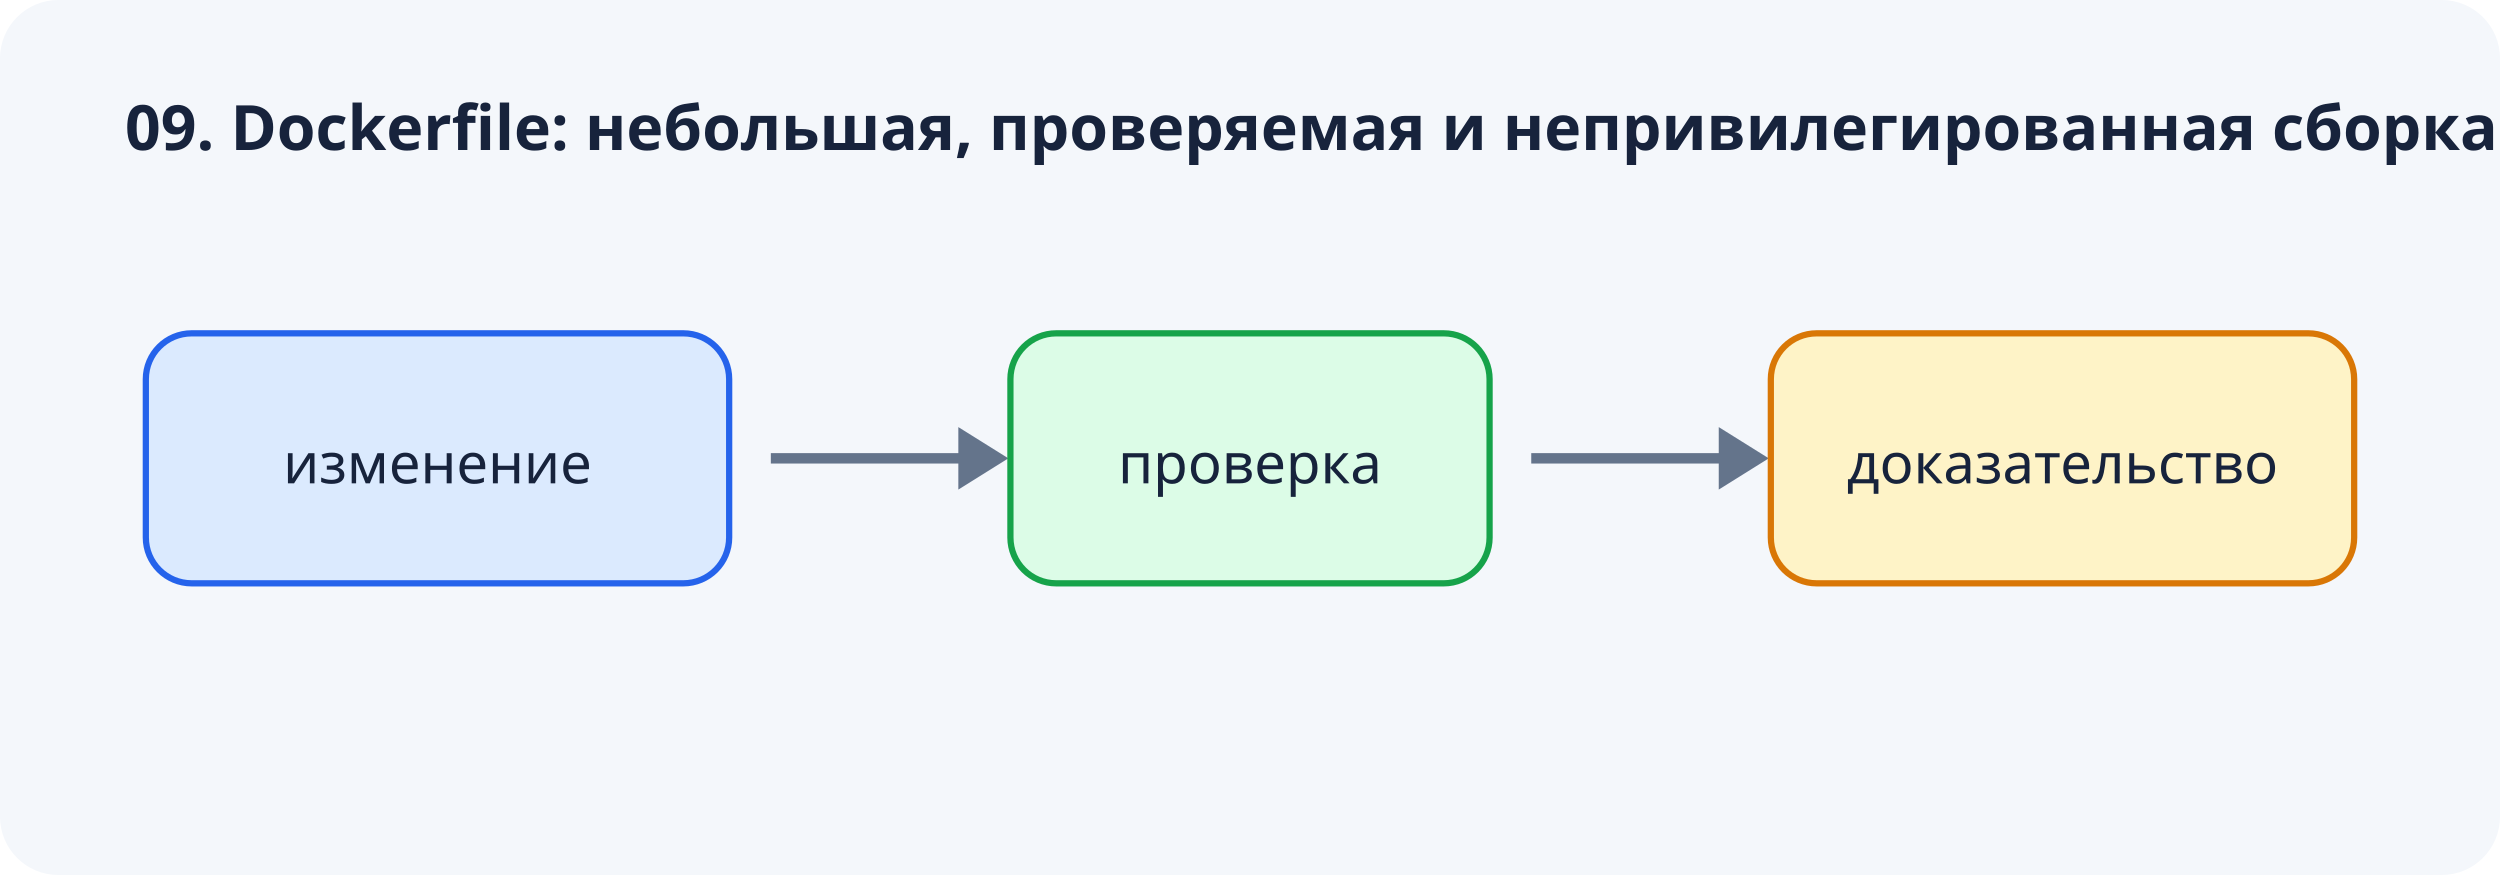
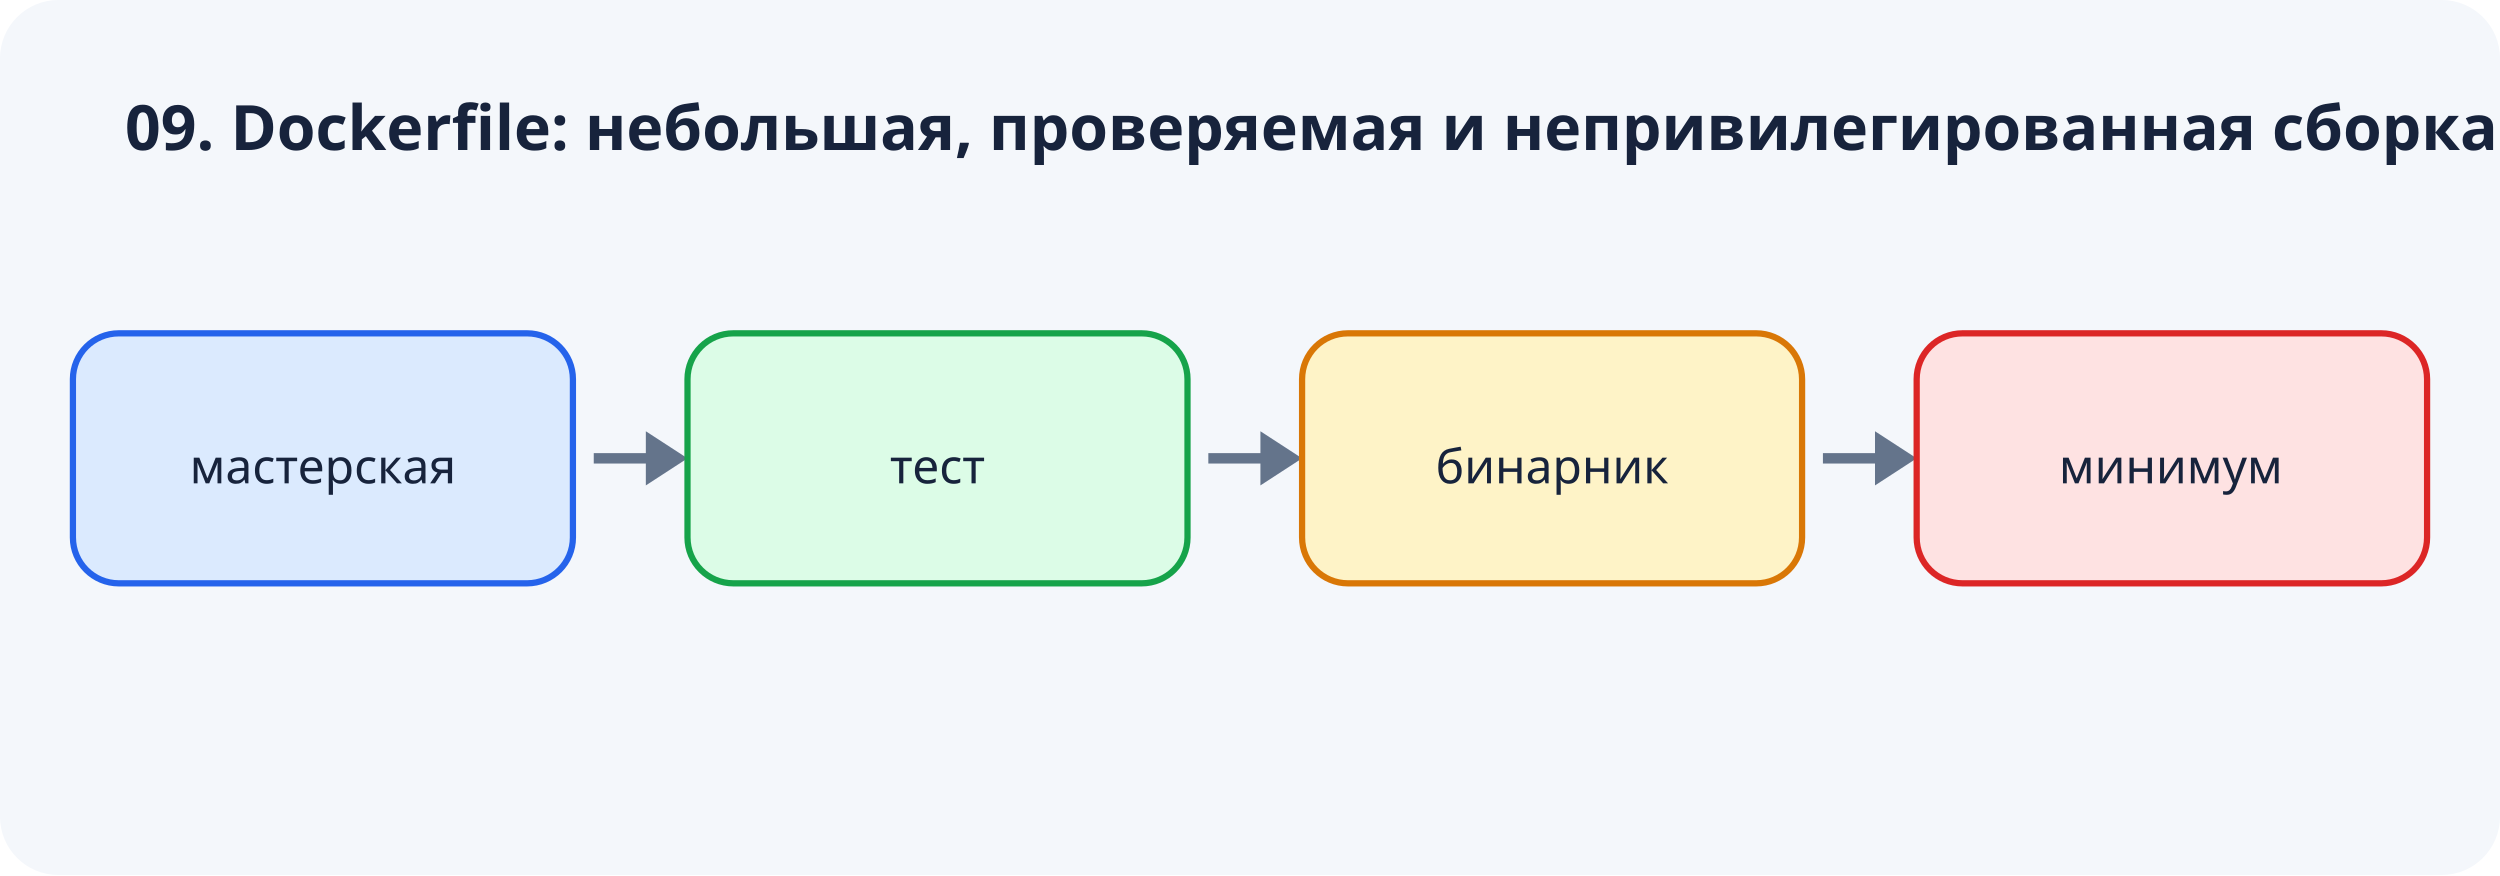
<svg xmlns="http://www.w3.org/2000/svg" width="1200" height="420" viewBox="0 0 1200 420" role="img" aria-labelledby="title desc">
  <rect width="1200" height="420" rx="28" fill="#f4f7fb" />
  <text x="60" y="72" font-family="system-ui,sans-serif" font-size="30" font-weight="700" fill="#17233c">09. Dockerfile: небольшая, проверяемая и непривилегированная сборка</text>
-   <g font-family="system-ui,sans-serif" font-size="27" text-anchor="middle">
-     <rect x="70" y="160" width="280" height="120" rx="22" fill="#dbeafe" stroke="#2563eb" stroke-width="3" />
-     <text x="210" y="232" fill="#17233c">изменение</text>
-     <path d="M370 220h100" stroke="#64748b" stroke-width="5" />
-     <path d="m460 205 24 15-24 15" fill="#64748b" />
-     <rect x="485" y="160" width="230" height="120" rx="22" fill="#dcfce7" stroke="#16a34a" stroke-width="3" />
-     <text x="600" y="232" fill="#17233c">проверка</text>
-     <path d="M735 220h100" stroke="#64748b" stroke-width="5" />
-     <path d="m825 205 24 15-24 15" fill="#64748b" />
-     <rect x="850" y="160" width="280" height="120" rx="22" fill="#fef3c7" stroke="#d97706" stroke-width="3" />
-     <text x="990" y="232" fill="#17233c">доказательство</text>
+   <g font-family="system-ui,sans-serif" font-size="23" text-anchor="middle">
+     <rect x="35" y="160" width="240" height="120" rx="22" fill="#dbeafe" stroke="#2563eb" stroke-width="3" />
+     <text x="155" y="232" fill="#17233c">мастерская</text>
+     <path d="M285 220h35" stroke="#64748b" stroke-width="5" />
+     <path d="m310 207 20 13-20 13" fill="#64748b" />
+     <rect x="330" y="160" width="240" height="120" rx="22" fill="#dcfce7" stroke="#16a34a" stroke-width="3" />
+     <text x="450" y="232" fill="#17233c">тест</text>
+     <path d="M580 220h35" stroke="#64748b" stroke-width="5" />
+     <path d="m605 207 20 13-20 13" fill="#64748b" />
+     <rect x="625" y="160" width="240" height="120" rx="22" fill="#fef3c7" stroke="#d97706" stroke-width="3" />
+     <text x="745" y="232" fill="#17233c">бинарник</text>
+     <path d="M875 220h35" stroke="#64748b" stroke-width="5" />
+     <path d="m900 207 20 13-20 13" fill="#64748b" />
+     <rect x="920" y="160" width="245" height="120" rx="22" fill="#fee2e2" stroke="#dc2626" stroke-width="3" />
+     <text x="1042" y="232" fill="#17233c">минимум</text>
  </g>
</svg>
